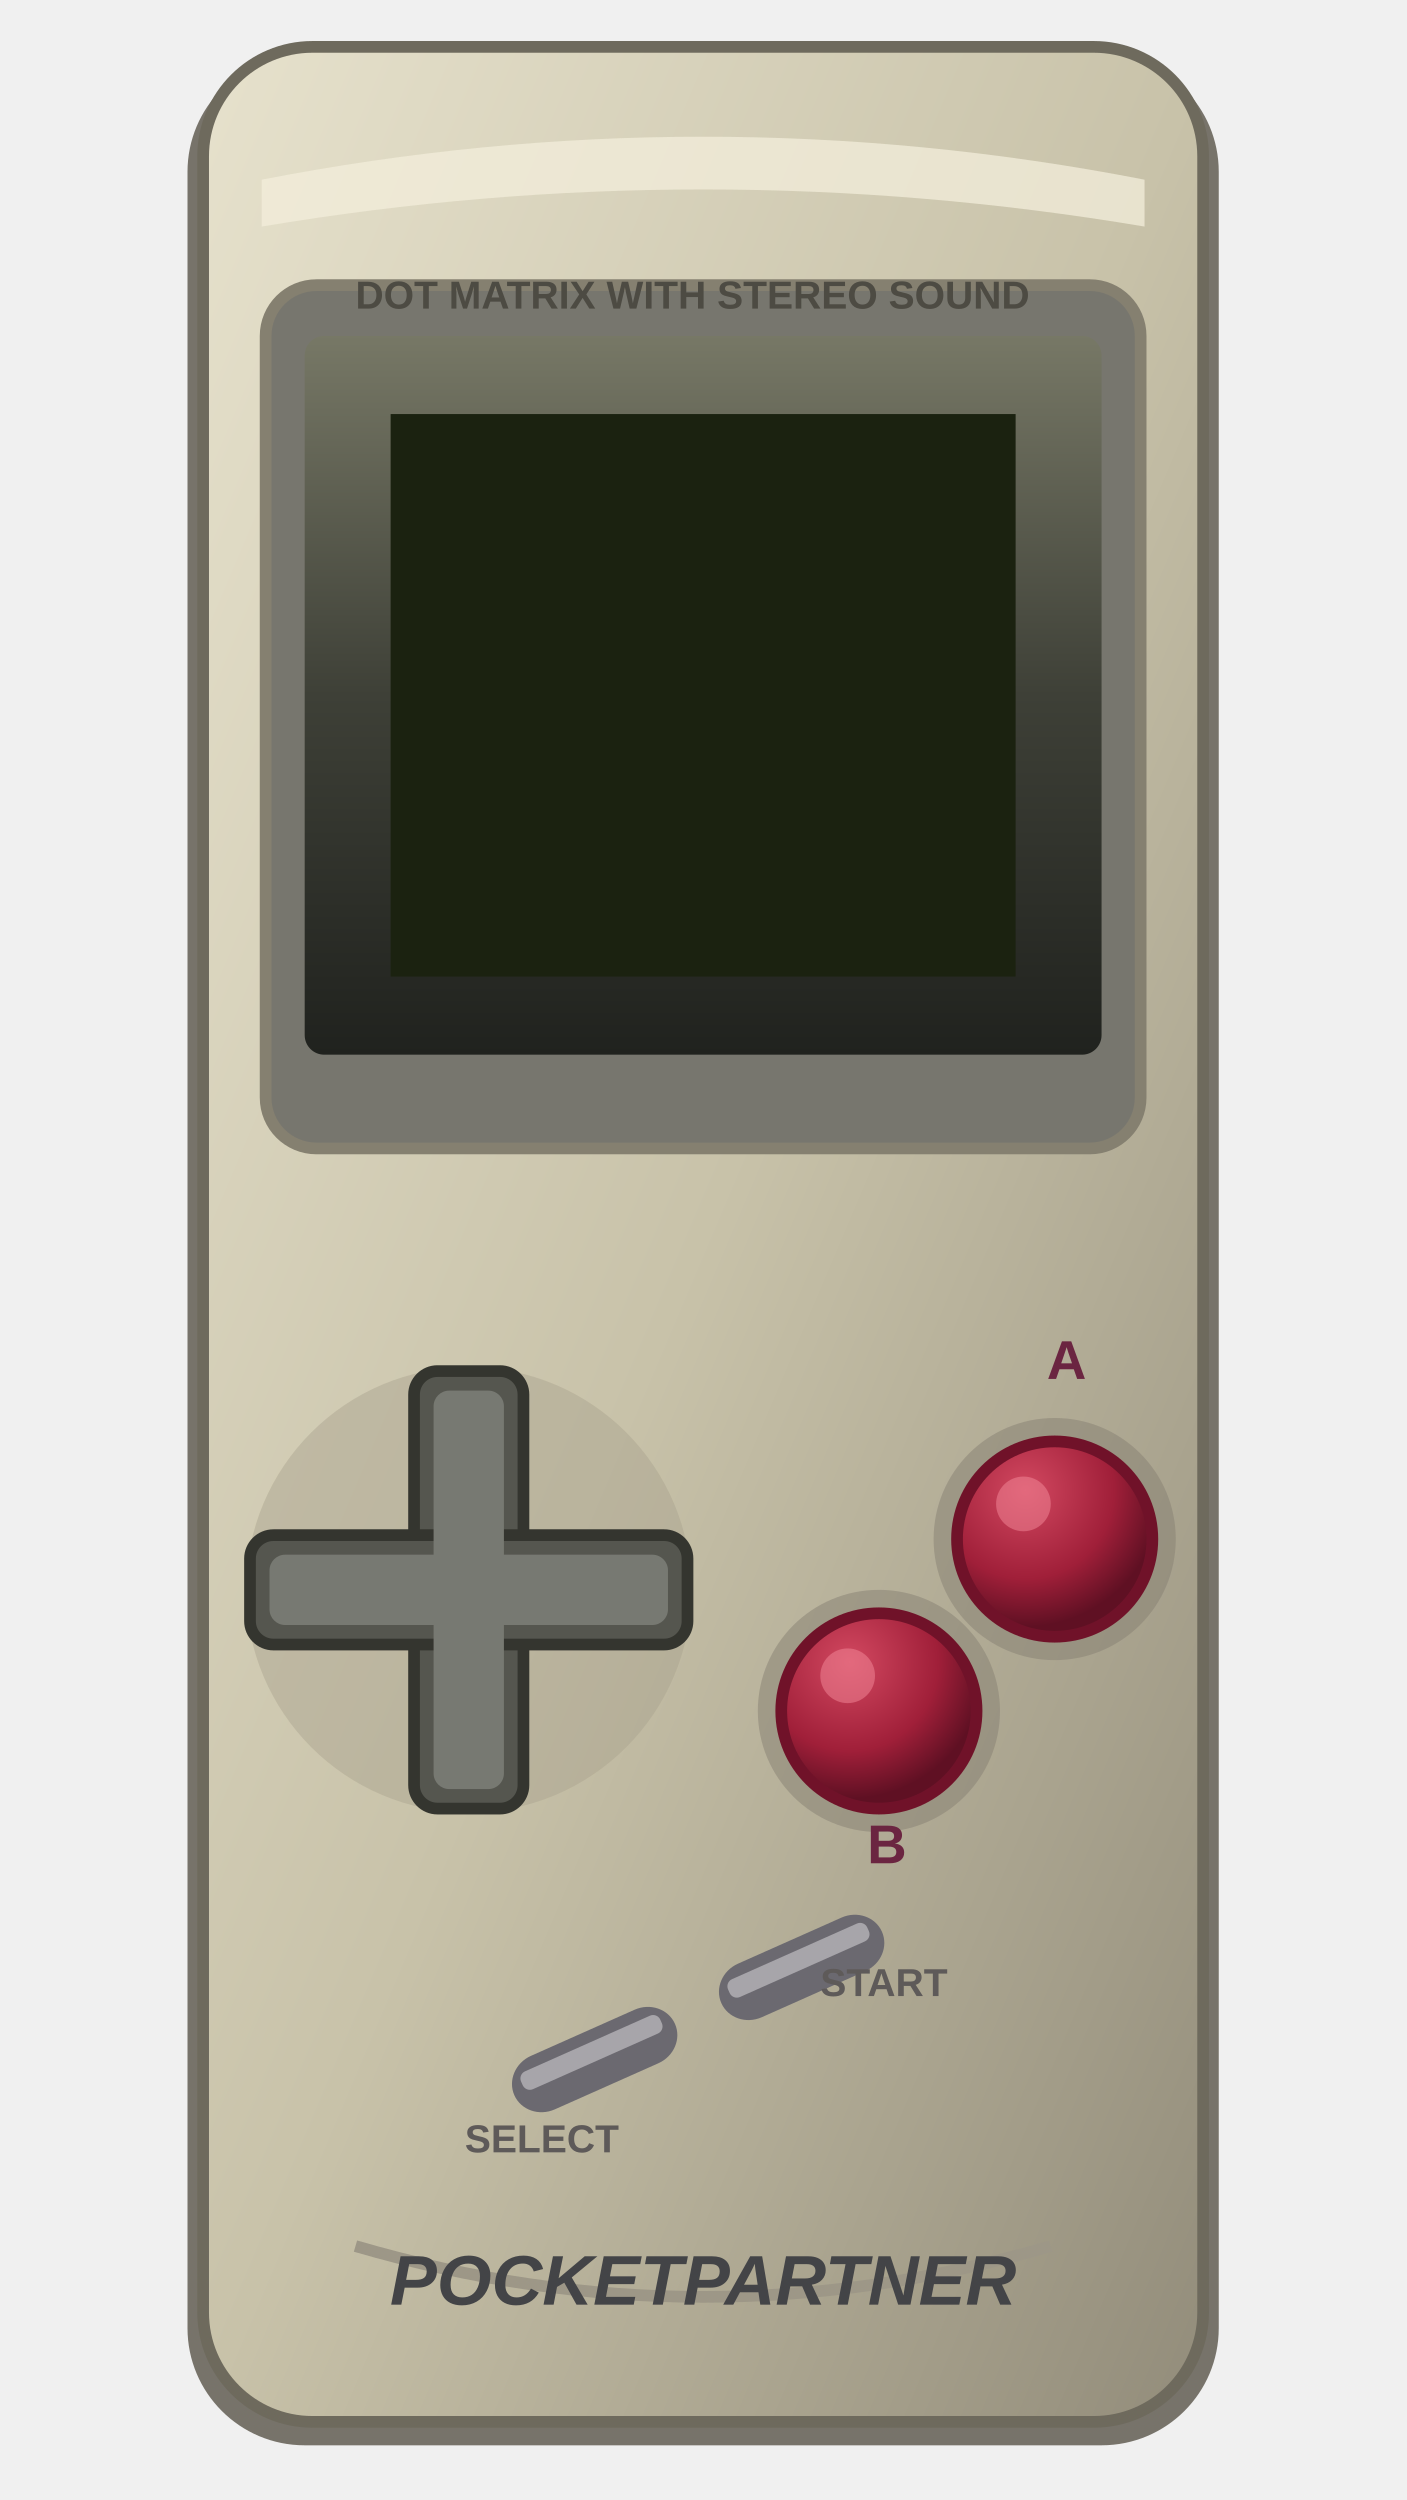
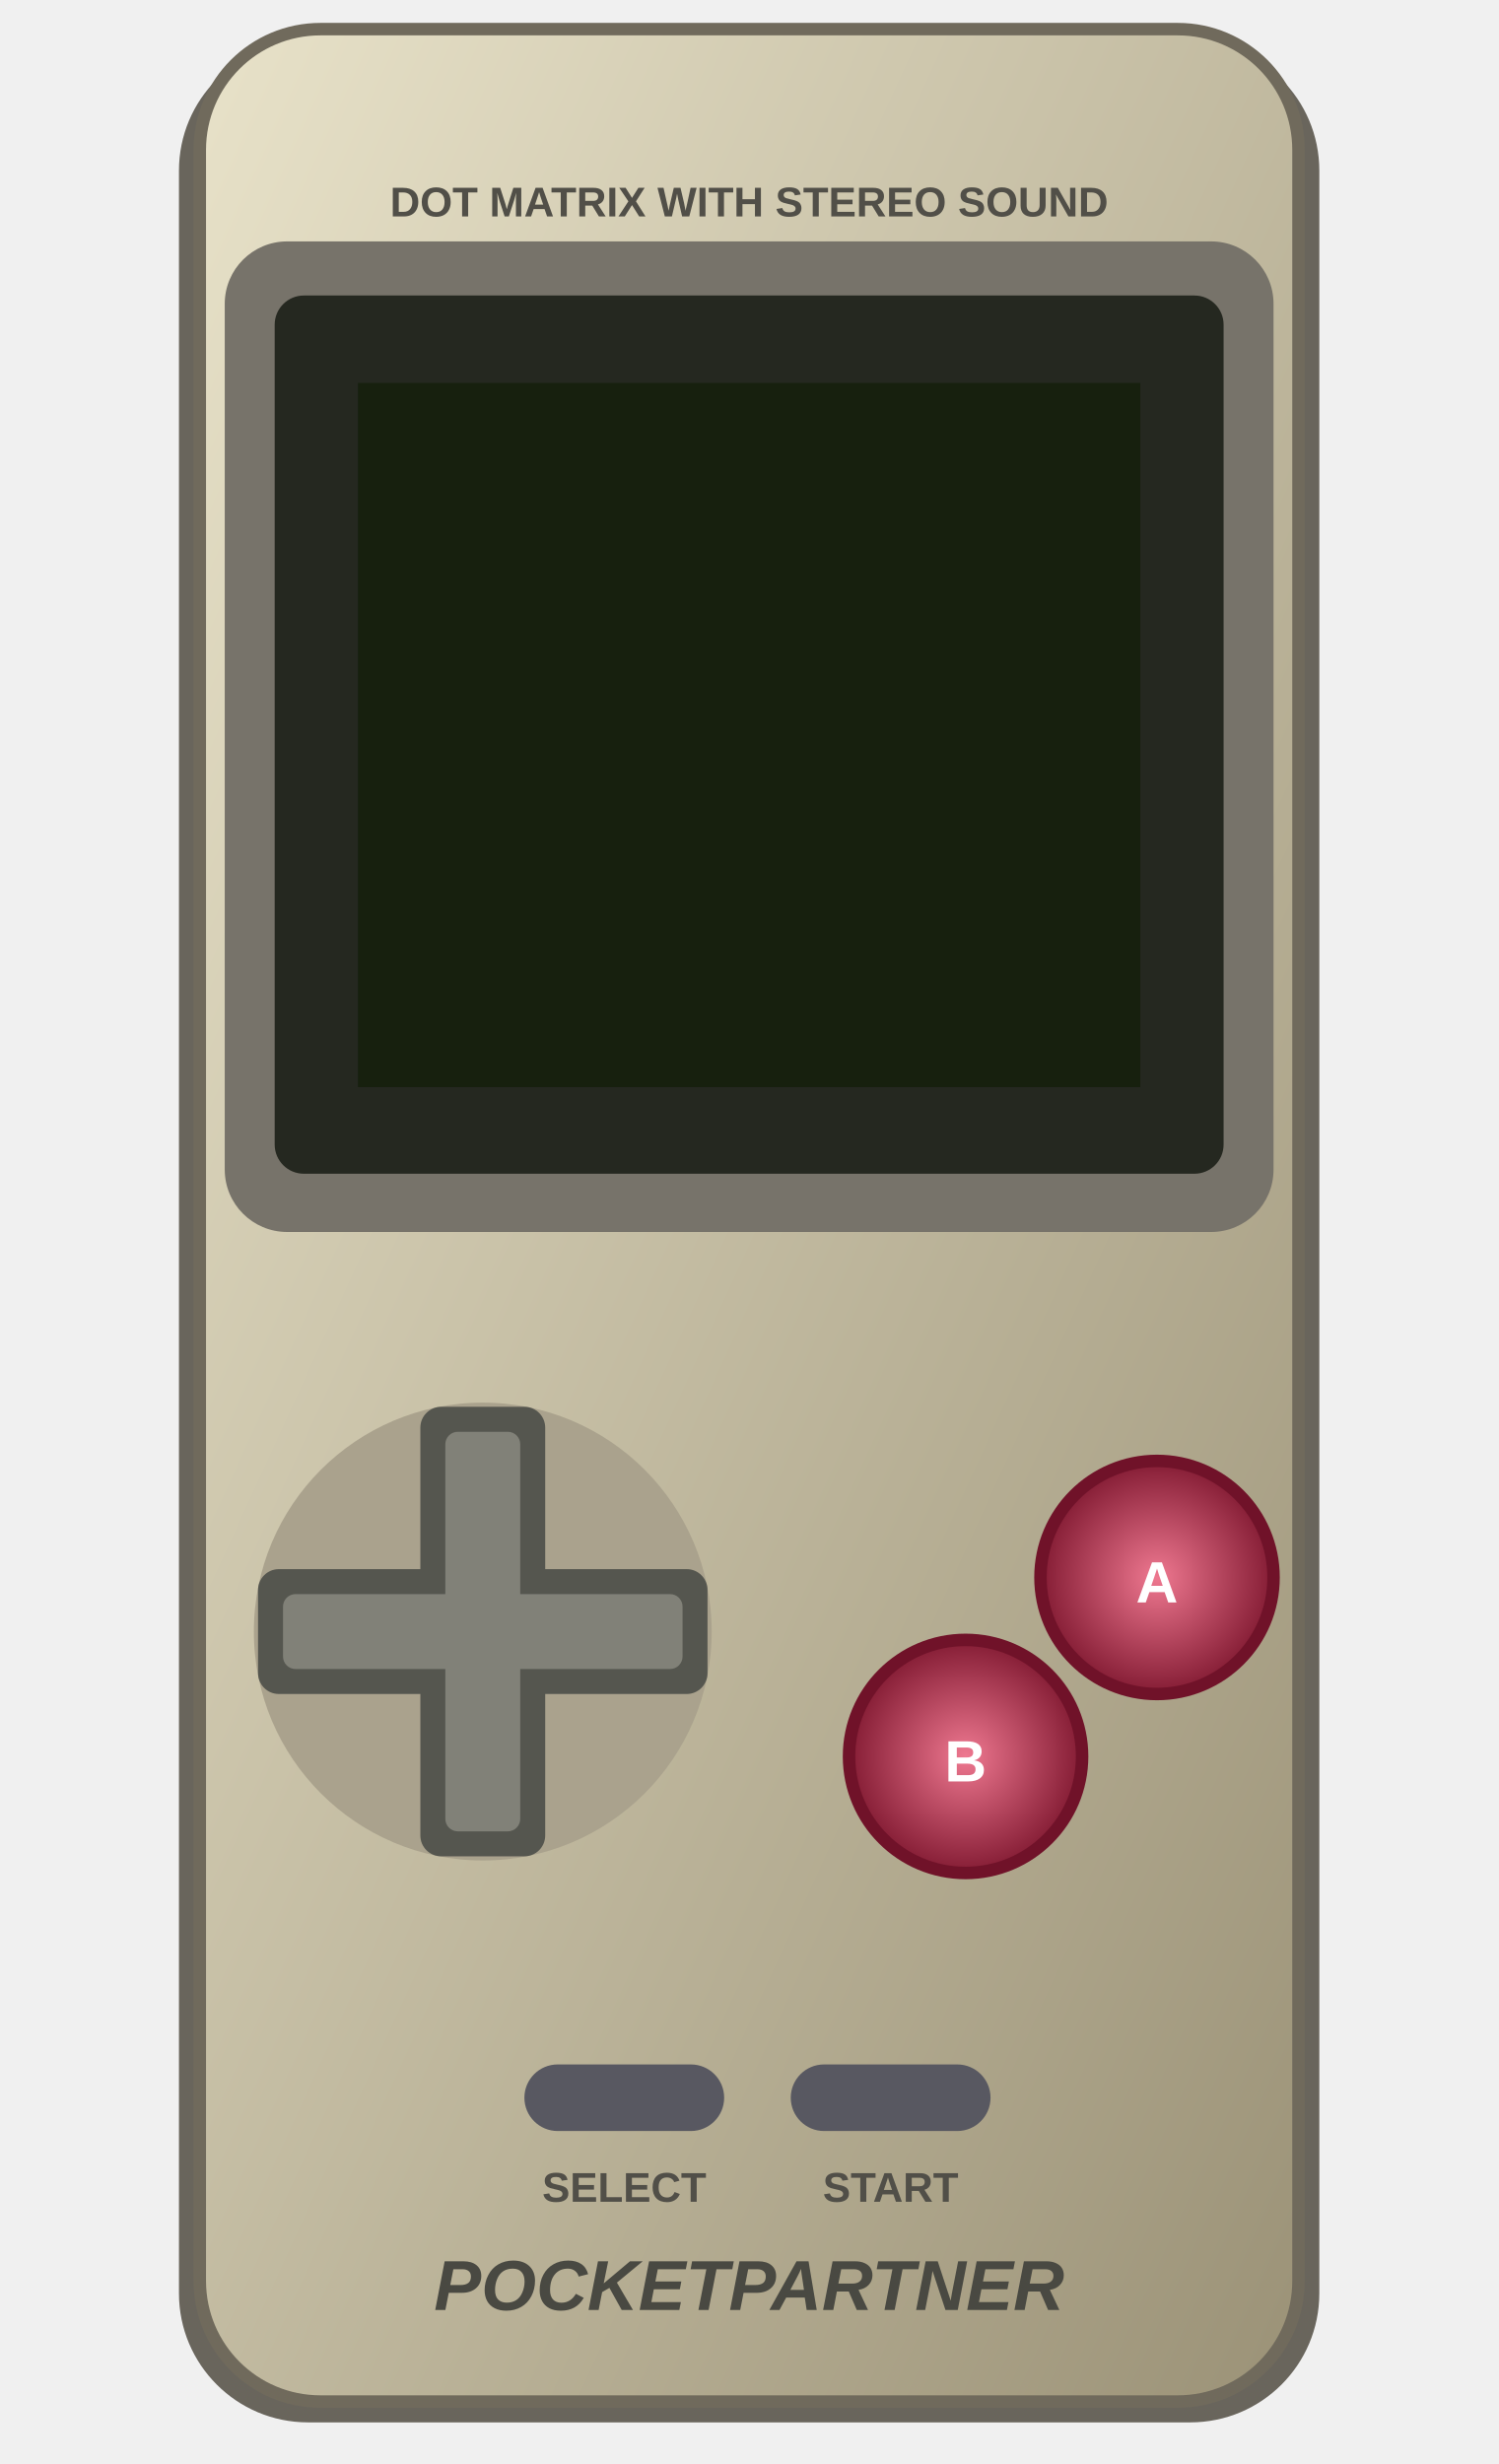
- <svg xmlns="http://www.w3.org/2000/svg" version="1.2" baseProfile="tiny" viewBox="0 0 360 640">
+ <svg xmlns="http://www.w3.org/2000/svg" version="1.2" baseProfile="tiny" viewBox="0 0 360 592">
  <defs>
-     <linearGradient id="body" x1="0" y1="0" x2="1" y2="1">
-       <stop offset="0" stop-color="#e6e1cc" />
-       <stop offset=".5" stop-color="#c8c2a9" />
-       <stop offset="1" stop-color="#938d7b" />
+     <linearGradient id="case" x1="0" y1="0" x2="1" y2="1">
+       <stop stop-color="#e8e2c9" />
+       <stop offset="1" stop-color="#9b9277" />
    </linearGradient>
-     <linearGradient id="rim" x1="0" y1="0" x2="0" y2="1">
-       <stop stop-color="#777866" />
-       <stop offset=".5" stop-color="#3e4037" />
-       <stop offset="1" stop-color="#20221e" />
-     </linearGradient>
-     <linearGradient id="olive" x1="0" y1="0" x2="0" y2="1">
-       <stop stop-color="#bac277" />
-       <stop offset=".5" stop-color="#839149" />
-       <stop offset="1" stop-color="#455126" />
-     </linearGradient>
-     <radialGradient id="button" cx="35%" cy="25%" r="70%">
-       <stop stop-color="#d24860" />
-       <stop offset=".65" stop-color="#a01f39" />
-       <stop offset="1" stop-color="#5f1023" />
+     <radialGradient id="key">
+       <stop stop-color="#ee7890" />
+       <stop offset="1" stop-color="#841c34" />
    </radialGradient>
  </defs>
-   <rect x="48" y="14" width="264" height="612" rx="30" fill="#77736a" />
-   <rect x="52" y="12" width="256" height="608" rx="28" fill="url(#body)" stroke="#6e6a5d" stroke-width="3" />
-   <path d="M67 46 Q180 24 293 46 L293 58 Q180 39 67 58Z" fill="#f3eedb" opacity=".75" />
-   <rect x="68" y="73" width="224" height="221" rx="13" fill="#77766e" stroke="#858070" stroke-width="3" />
-   <rect x="78" y="86" width="204" height="184" rx="5" fill="url(#rim)" />
-   <rect id="screen" x="100" y="106" width="160" height="144" fill="#1b2210" />
-   <text x="91" y="79" fill="#4d4b43" font-family="Arial, Helvetica, sans-serif" font-size="10" font-weight="bold">DOT MATRIX WITH STEREO SOUND</text>
-   <circle cx="120" cy="407" r="57" fill="#a9a28d" opacity=".45" />
-   <rect x="106" y="351" width="28" height="112" rx="6" fill="#55564f" stroke="#34352f" stroke-width="3" />
-   <rect x="64" y="393" width="112" height="28" rx="6" fill="#55564f" stroke="#34352f" stroke-width="3" />
-   <rect x="111" y="356" width="18" height="102" rx="4" fill="#777972" />
-   <rect x="69" y="398" width="102" height="18" rx="4" fill="#777972" />
-   <circle cx="225" cy="438" r="31" fill="#867f72" opacity=".5" />
-   <circle cx="270" cy="394" r="31" fill="#867f72" opacity=".5" />
-   <circle cx="225" cy="438" r="25" fill="url(#button)" stroke="#701229" stroke-width="3" />
-   <circle cx="270" cy="394" r="25" fill="url(#button)" stroke="#701229" stroke-width="3" />
-   <circle cx="217" cy="429" r="7" fill="#f38a9a" opacity=".5" />
-   <circle cx="262" cy="385" r="7" fill="#f38a9a" opacity=".5" />
-   <text x="222" y="477" fill="#6b2541" font-family="Arial, Helvetica, sans-serif" font-size="14" font-weight="bold">B</text>
-   <text x="268" y="353" fill="#6b2541" font-family="Arial, Helvetica, sans-serif" font-size="14" font-weight="bold">A</text>
-   <g transform="rotate(-24 180 522)">
-     <rect x="130" y="508" width="45" height="15" rx="8" fill="#6b6970" />
-     <rect x="188" y="508" width="45" height="15" rx="8" fill="#6b6970" />
-     <rect x="133" y="511" width="39" height="5" rx="2" fill="#a7a5aa" />
-     <rect x="191" y="511" width="39" height="5" rx="2" fill="#a7a5aa" />
-   </g>
-   <text x="119" y="551" fill="#5e5a59" font-family="Arial, Helvetica, sans-serif" font-size="10" font-weight="bold">SELECT</text>
-   <text x="210" y="511" fill="#5e5a59" font-family="Arial, Helvetica, sans-serif" font-size="10" font-weight="bold">START</text>
-   <path d="M91 575Q180 601 269 575" fill="none" stroke="#9d9787" stroke-width="3" />
-   <text x="180" y="590" text-anchor="middle" fill="#434447" font-family="Arial, Helvetica, sans-serif" font-size="18" font-style="italic" font-weight="bold">POCKETPARTNER</text>
+   <rect x="43" y="10" width="274" height="572" rx="31" fill="#69655c" />
+   <rect x="48" y="7" width="264" height="570" rx="29" fill="url(#case)" stroke="#706a5c" stroke-width="3" />
+   <rect x="54" y="58" width="252" height="238" rx="15" fill="#77736a" />
+   <rect x="66" y="71" width="228" height="211" rx="7" fill="#252820" />
+   <rect id="screen" x="86" y="92" width="188" height="169.2" fill="#17200e" />
+   <text x="180" y="52" text-anchor="middle" font-family="Arial" font-size="10" font-weight="bold" fill="#514f48">DOT MATRIX WITH STEREO SOUND</text>
+   <circle cx="116" cy="392" r="55" fill="#aaa28d" />
+   <rect x="101" y="338" width="30" height="108" rx="5" fill="#55564f" />
+   <rect x="62" y="377" width="108" height="30" rx="5" fill="#55564f" />
+   <rect x="107" y="344" width="18" height="96" rx="3" fill="#818178" />
+   <rect x="68" y="383" width="96" height="18" rx="3" fill="#818178" />
+   <circle cx="232" cy="422" r="28" fill="url(#key)" stroke="#701229" stroke-width="3" />
+   <circle cx="278" cy="379" r="28" fill="url(#key)" stroke="#701229" stroke-width="3" />
+   <text x="232" y="428" text-anchor="middle" font-family="Arial" font-size="14" font-weight="bold" fill="#fff">B</text>
+   <text x="278" y="385" text-anchor="middle" font-family="Arial" font-size="14" font-weight="bold" fill="#fff">A</text>
+   <rect x="126" y="496" width="48" height="16" rx="8" fill="#585861" />
+   <rect x="190" y="496" width="48" height="16" rx="8" fill="#585861" />
+   <text x="150" y="529" text-anchor="middle" font-family="Arial" font-size="10" font-weight="bold" fill="#514f48">SELECT</text>
+   <text x="214" y="529" text-anchor="middle" font-family="Arial" font-size="10" font-weight="bold" fill="#514f48">START</text>
+   <text x="180" y="555" text-anchor="middle" font-family="Arial" font-size="17" font-style="italic" font-weight="bold" fill="#494942">POCKETPARTNER</text>
</svg>
